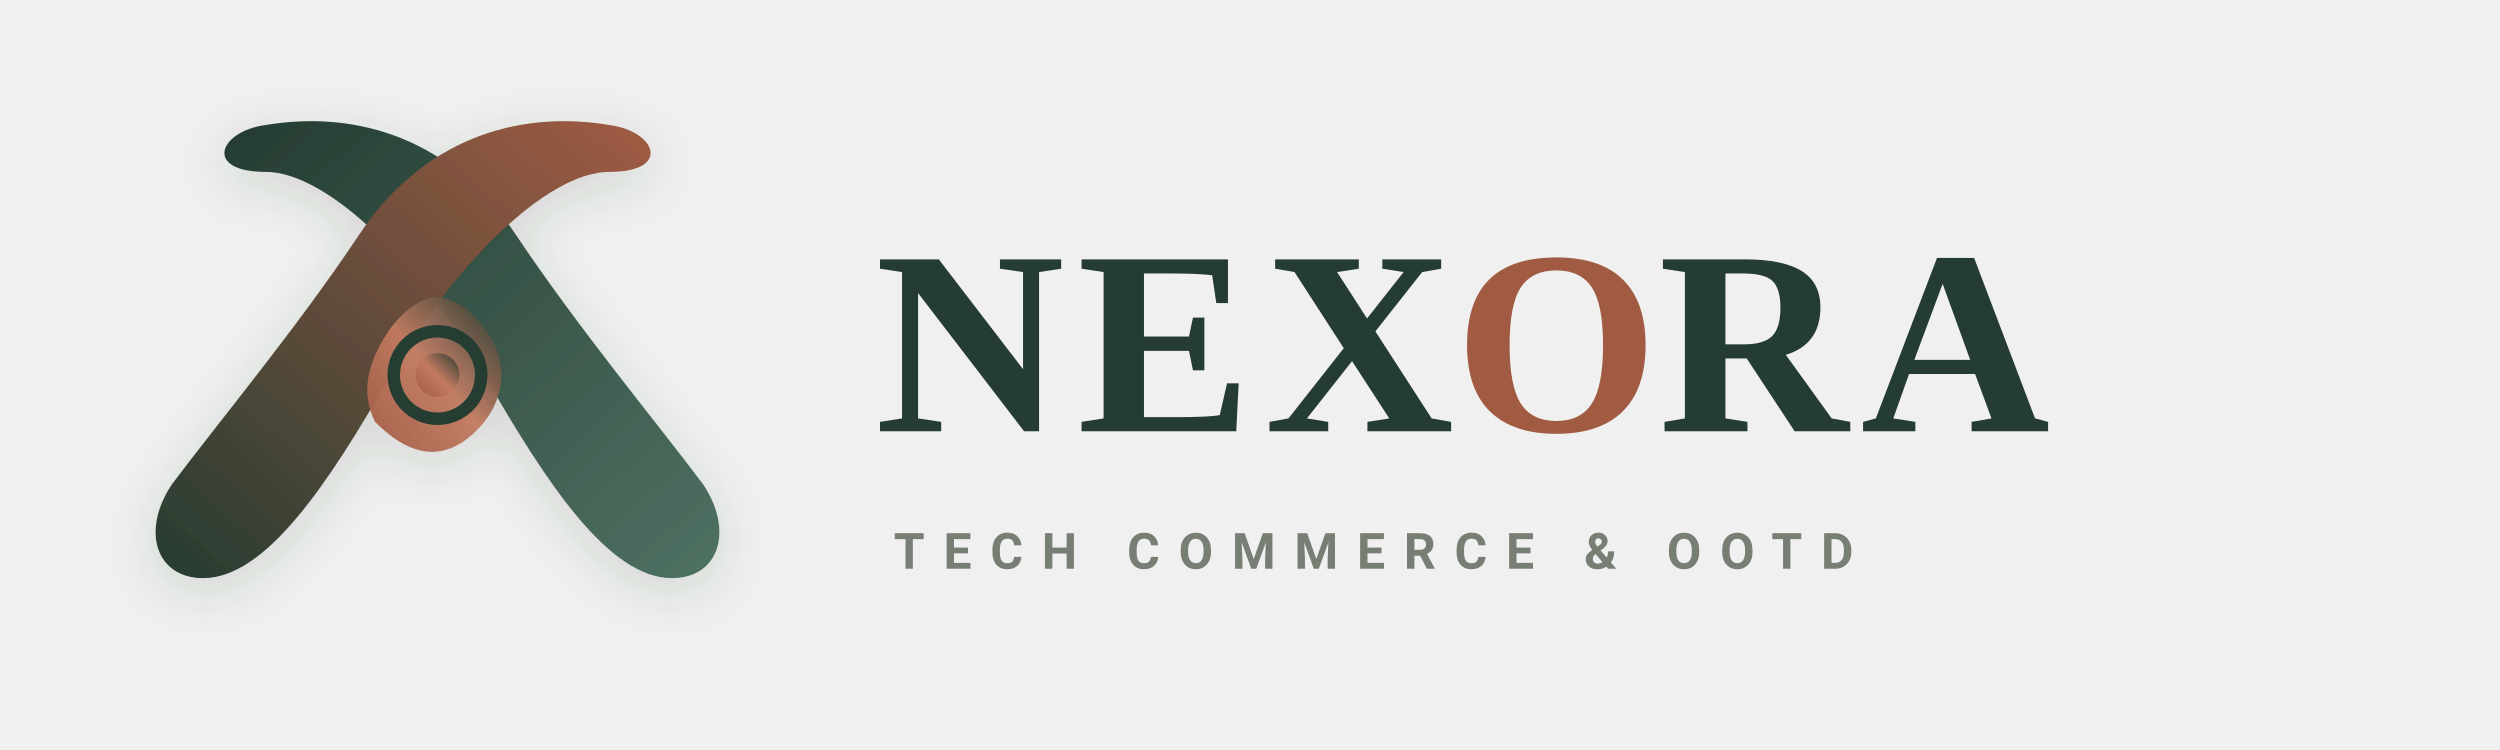
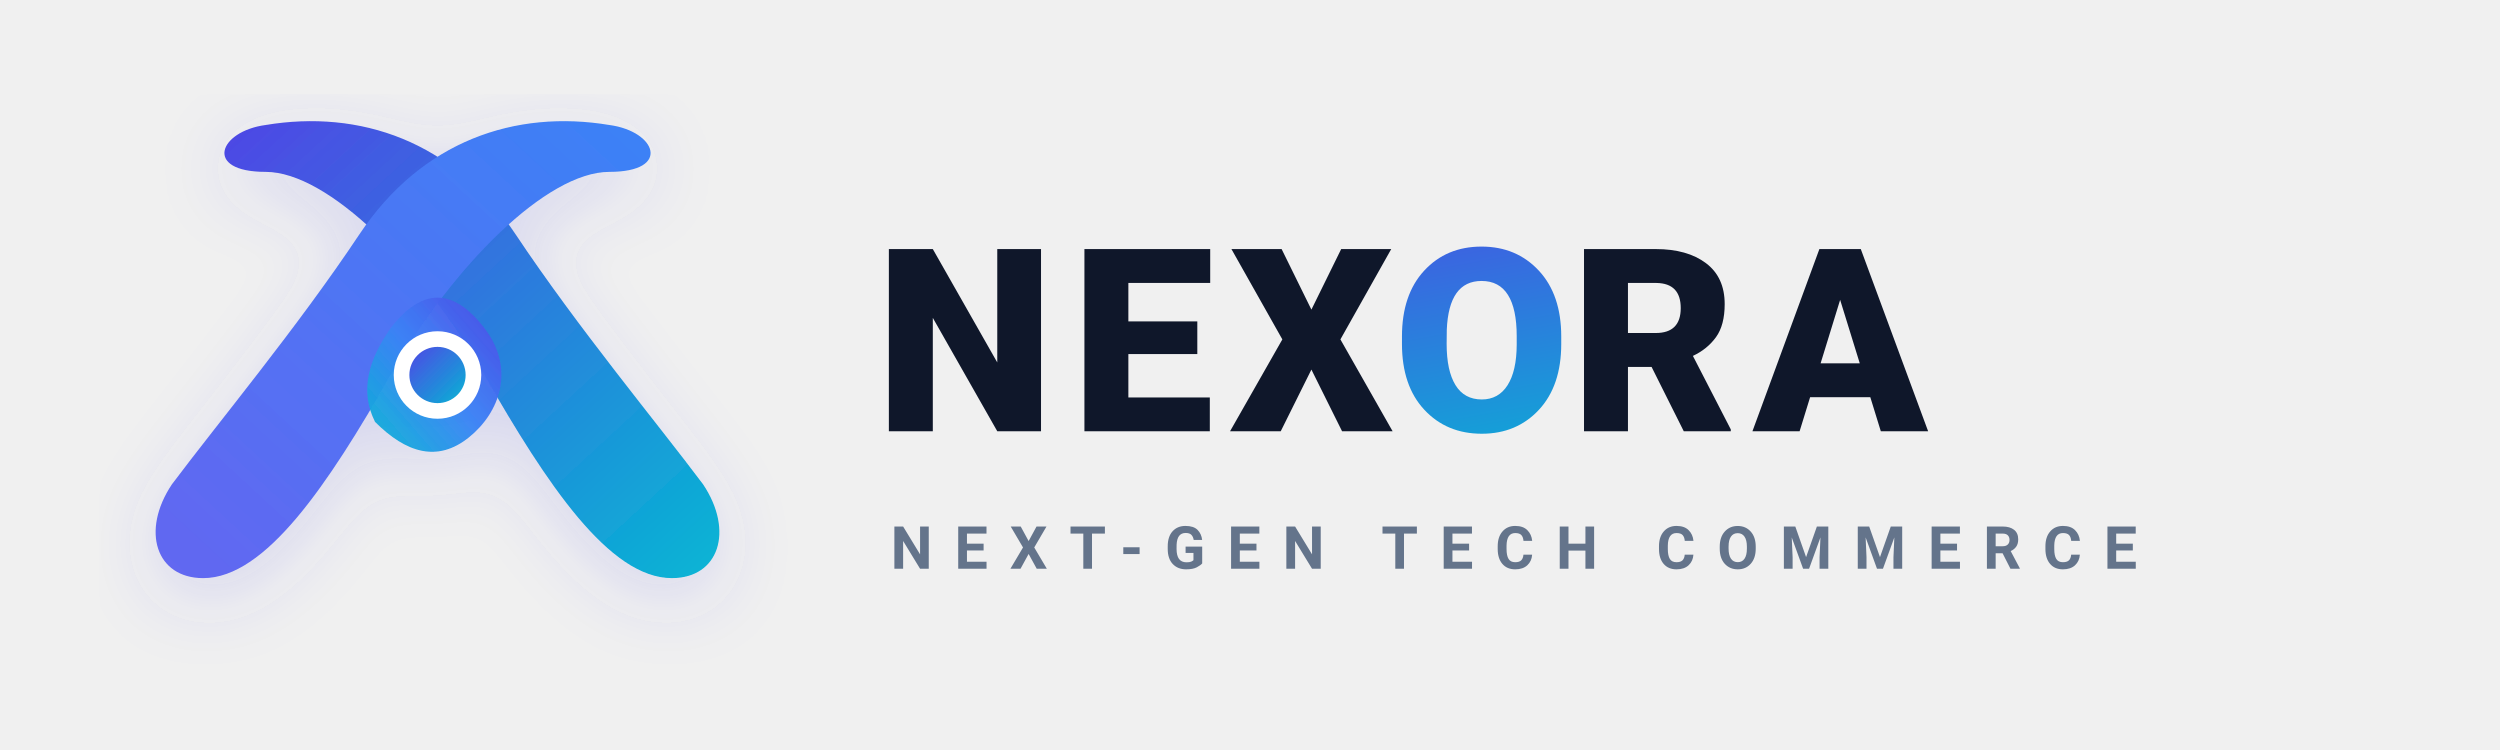
<svg xmlns="http://www.w3.org/2000/svg" viewBox="0 0 800 240" width="100%" height="100%">
  <defs>
    <linearGradient id="nexoraGrad1" x1="0%" y1="0%" x2="100%" y2="100%">
-       <stop offset="0%" stop-color="#253C32" />
-       <stop offset="100%" stop-color="#4F7162" />
+       <stop offset="0%" stop-color="#4F46E5" />
+       <stop offset="100%" stop-color="#06B6D4" />
    </linearGradient>
    <linearGradient id="nexoraGrad2" x1="100%" y1="0%" x2="0%" y2="100%">
-       <stop offset="0%" stop-color="#A15B43" />
-       <stop offset="100%" stop-color="#253C32" />
+       <stop offset="0%" stop-color="#3B82F6" />
+       <stop offset="100%" stop-color="#6366F1" />
    </linearGradient>
    <linearGradient id="nexoraGradAccent" x1="0%" y1="100%" x2="100%" y2="0%">
-       <stop offset="0%" stop-color="#A15B43" />
-       <stop offset="50%" stop-color="#C27A60" />
-       <stop offset="100%" stop-color="#253C32" />
+       <stop offset="0%" stop-color="#06B6D4" />
+       <stop offset="50%" stop-color="#3B82F6" />
+       <stop offset="100%" stop-color="#4F46E5" />
    </linearGradient>
    <filter id="softShadow" x="-10%" y="-10%" width="130%" height="130%">
-       <feDropShadow dx="0" dy="4" stdDeviation="8" flood-color="#253C32" flood-opacity="0.15" />
+       <feDropShadow dx="0" dy="6" stdDeviation="12" flood-color="#4F46E5" flood-opacity="0.16" />
    </filter>
  </defs>
  <g transform="translate(40, 20)" filter="url(#softShadow)">
    <path d="M 45,35               C 65,35 95,65 115,100               C 135,135 155,165 175,165               C 190,165 195,150 185,135               C 170,115 145,85 125,55               C 105,25 75,15 45,20               C 30,22 25,35 45,35 Z" fill="url(#nexoraGrad1)" />
    <path d="M 155,35               C 135,35 105,65 85,100               C 65,135 45,165 25,165               C 10,165 5,150 15,135               C 30,115 55,85 75,55               C 95,25 125,15 155,20               C 170,22 175,35 155,35 Z" fill="url(#nexoraGrad2)" />
    <path d="M 85,85               C 95,72 105,72 115,85               C 125,98 120,112 110,120               C 100,128 90,125 80,115               C 75,105 78,95 85,85 Z" fill="url(#nexoraGradAccent)" opacity="0.95" />
-     <circle cx="100" cy="100" r="14" fill="none" stroke="#253C32" stroke-width="4" />
-     <circle cx="100" cy="100" r="7" fill="url(#nexoraGradAccent)" />
+     <circle cx="100" cy="100" r="14" fill="#FFFFFF" />
+     <circle cx="100" cy="100" r="9" fill="url(#nexoraGrad1)" />
  </g>
  <g transform="translate(280, 138)">
-     <text font-family="Georgia, 'Times New Roman', serif" font-size="84" font-weight="bold" letter-spacing="4" fill="#253C32">
-       NEX<tspan fill="#A15B43">O</tspan>RA
+     <text font-family="-apple-system, BlinkMacSystemFont, 'Segoe UI', Roboto, 'Helvetica Neue', Arial, sans-serif" font-size="82" font-weight="900" letter-spacing="5" fill="#0F172A">
+       NEX<tspan fill="url(#nexoraGrad1)">O</tspan>RA
    </text>
-     <text x="6" y="44" font-family="-apple-system, BlinkMacSystemFont, 'Segoe UI', Roboto, sans-serif" font-size="16" font-weight="600" letter-spacing="6" fill="#777E73">
-       TECH COMMERCE &amp; OOTD
+     <text x="5" y="44" font-family="-apple-system, BlinkMacSystemFont, 'Segoe UI', Roboto, sans-serif" font-size="19" font-weight="600" letter-spacing="7" fill="#64748B">
+       NEXT-GEN TECH COMMERCE
    </text>
  </g>
</svg>
